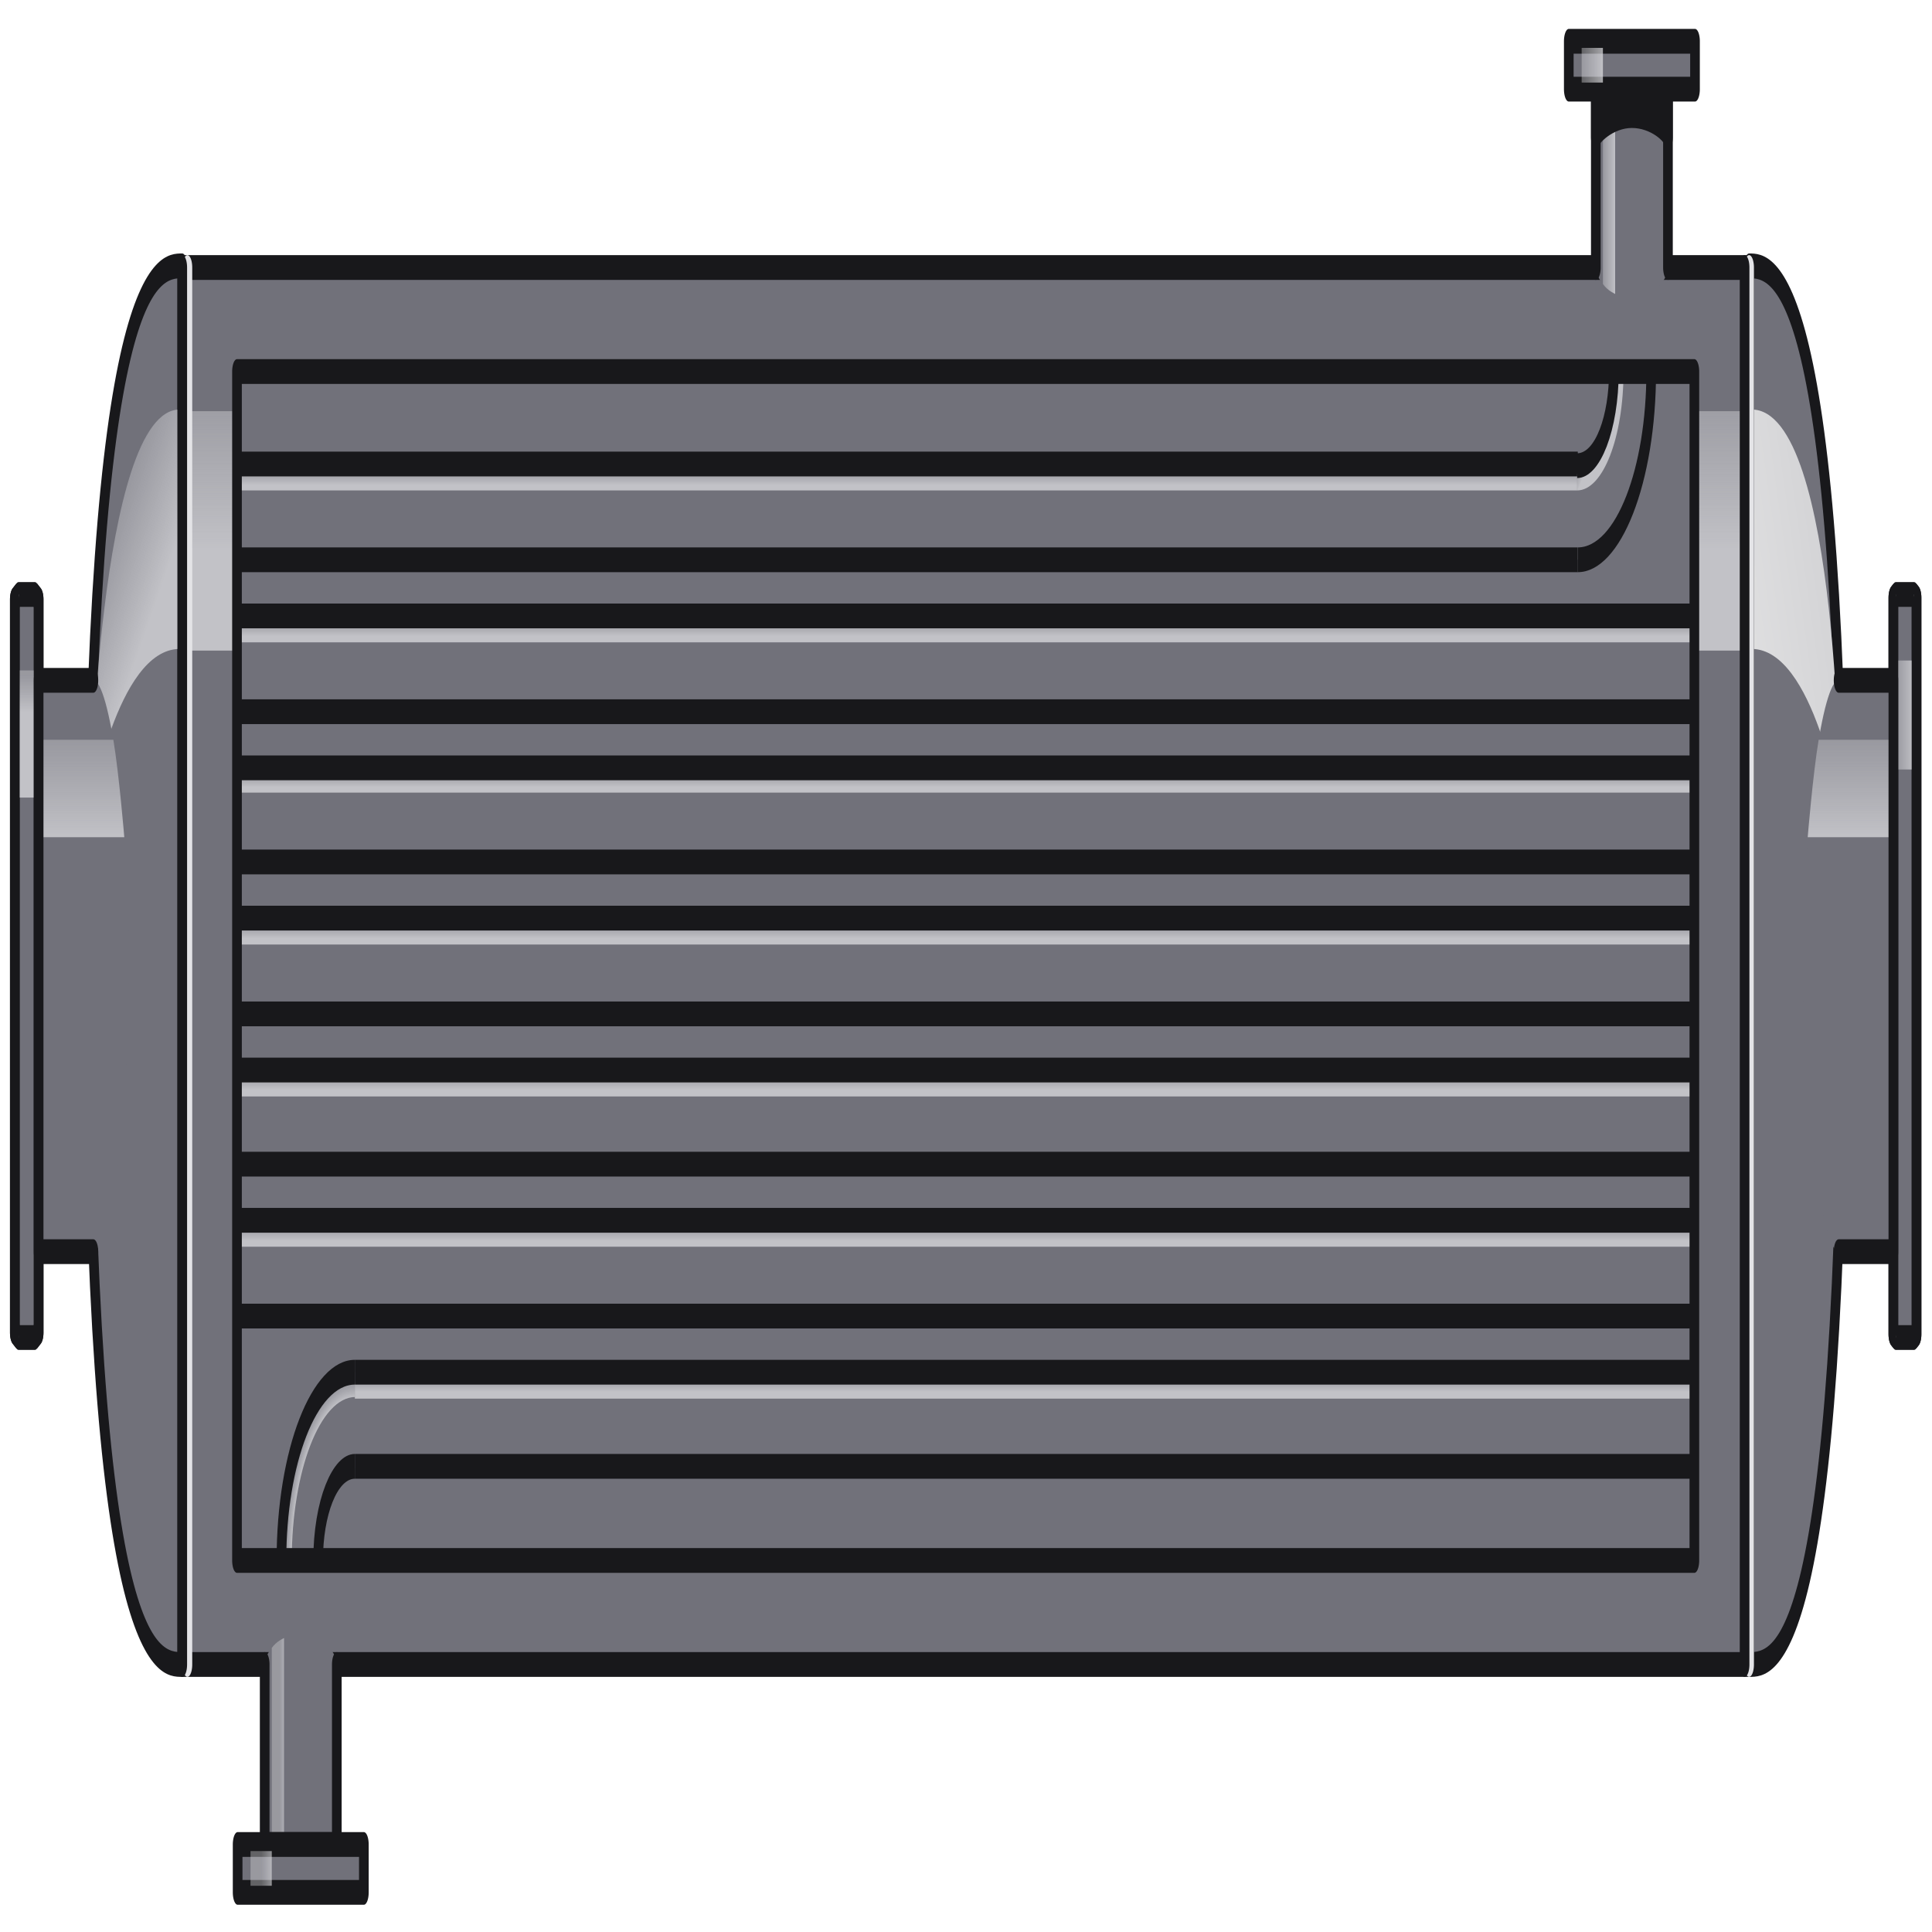
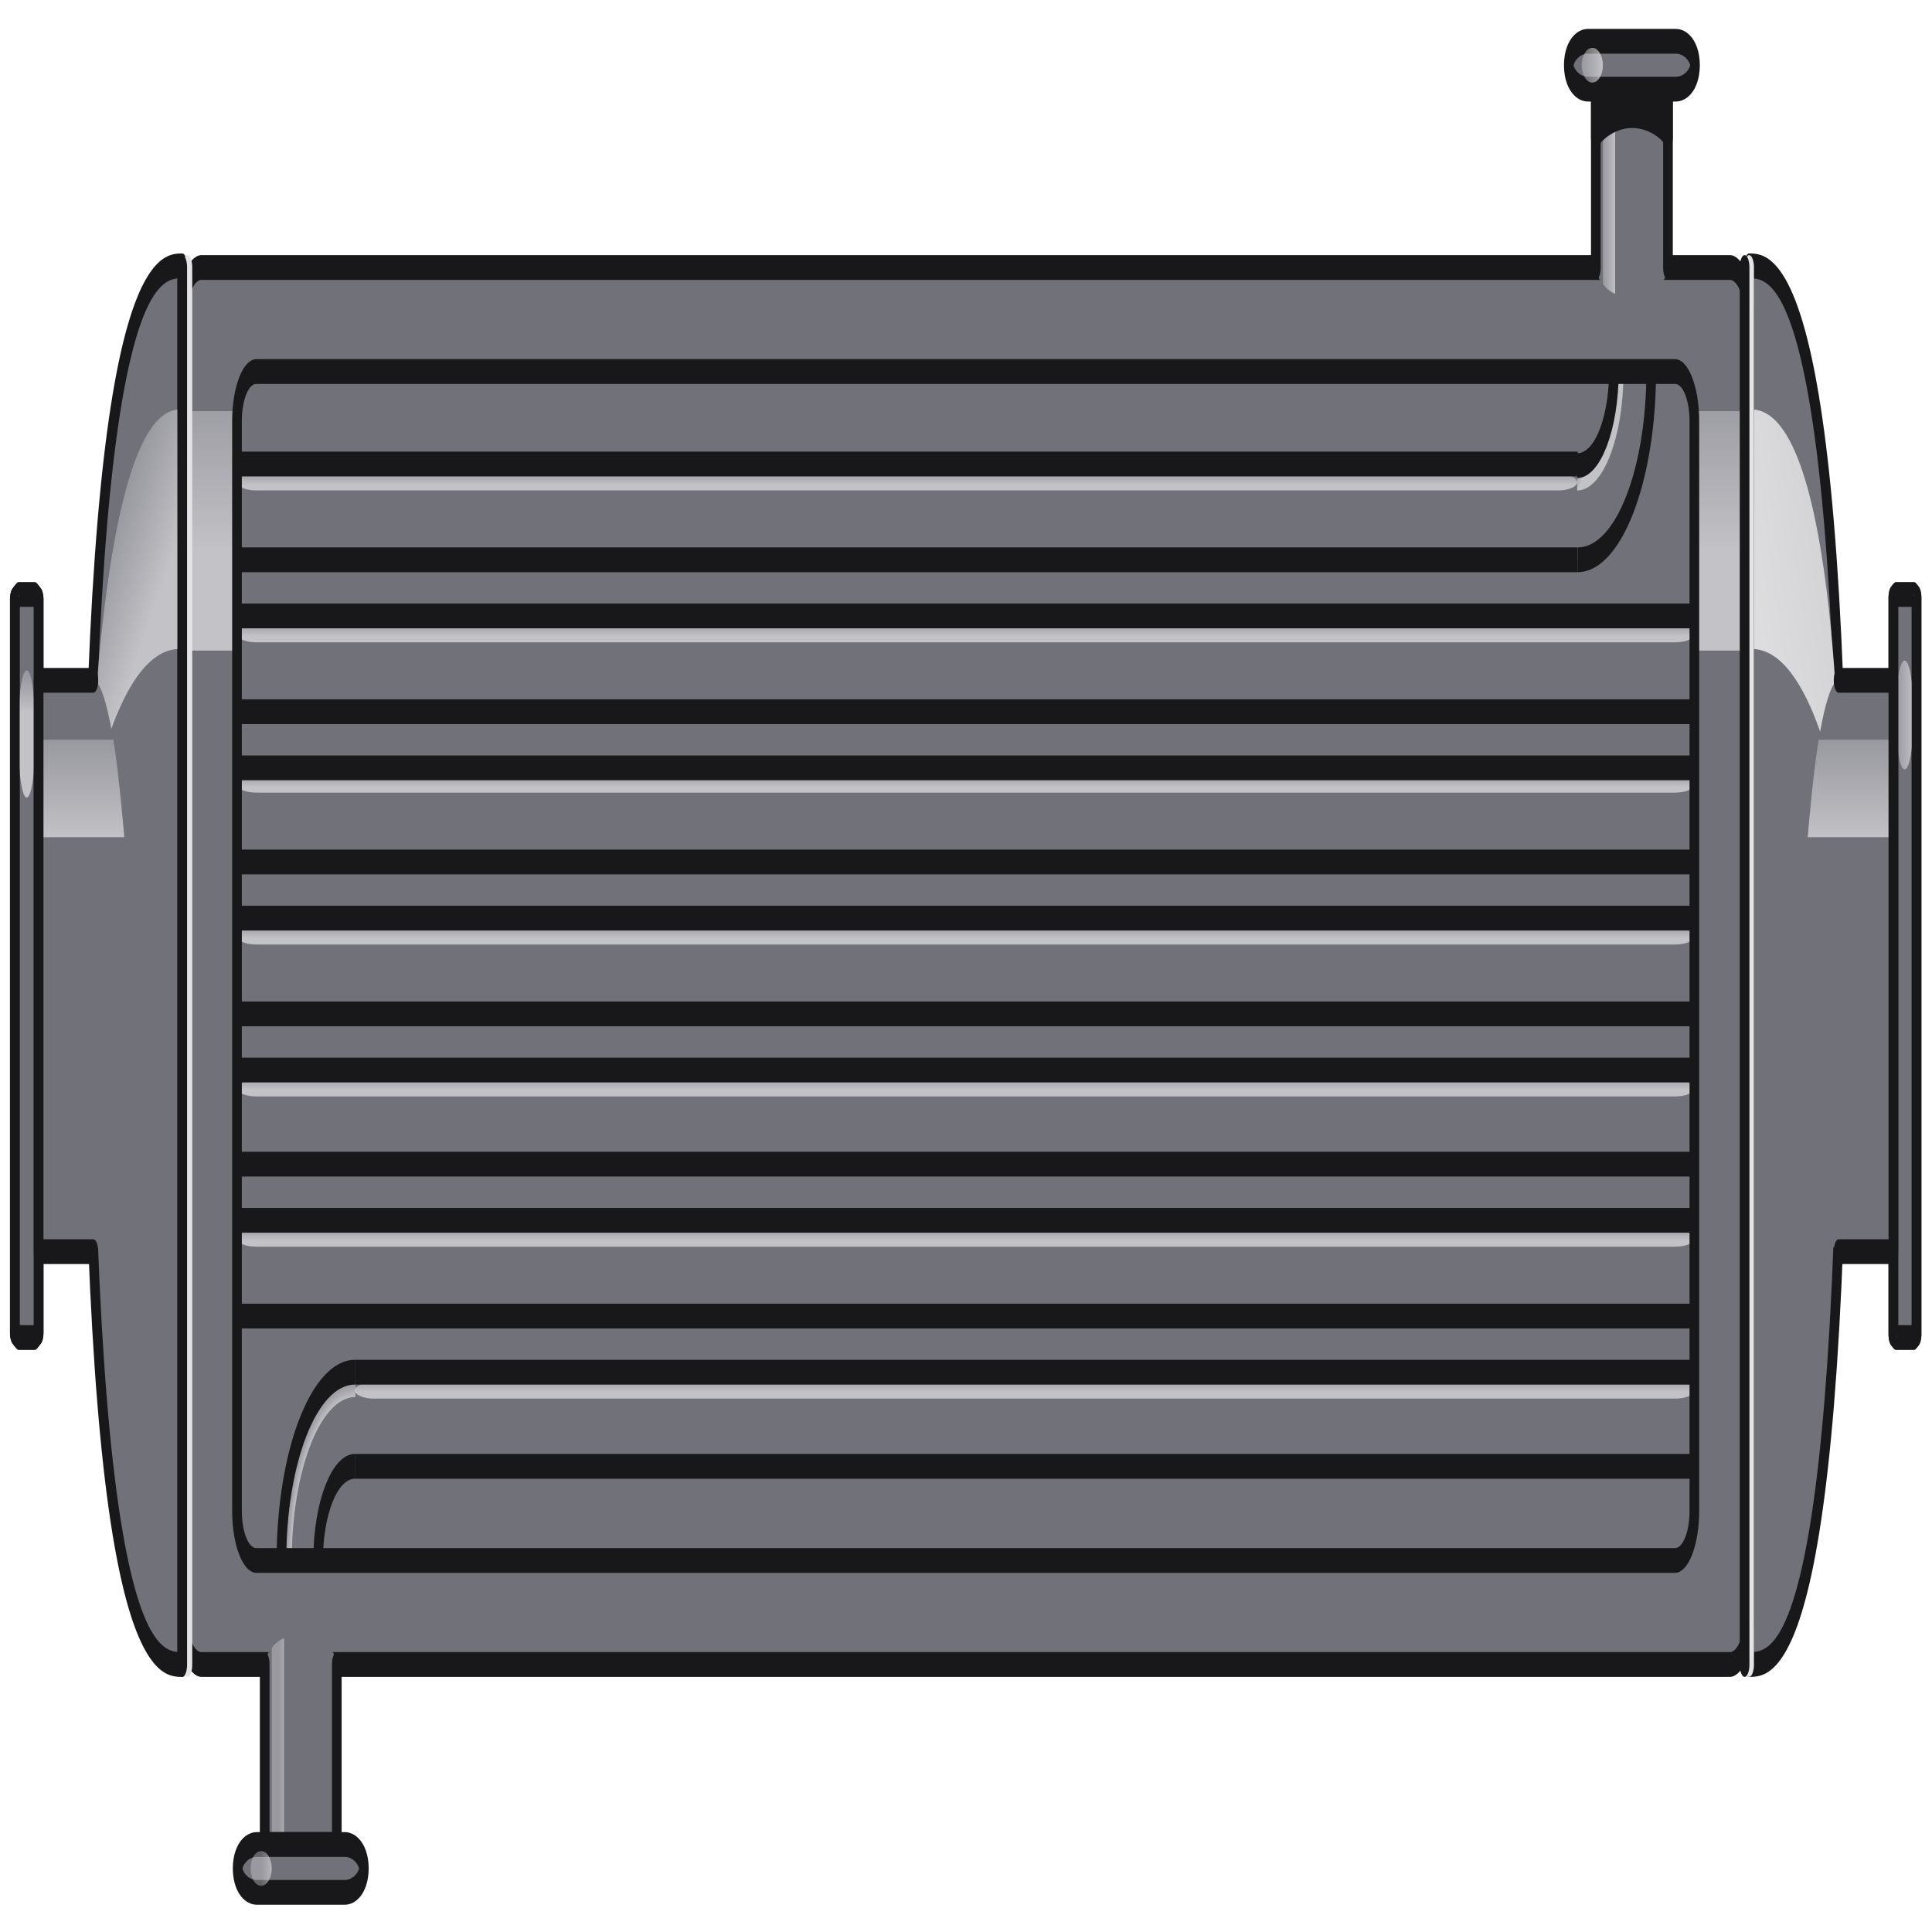
- <svg xmlns="http://www.w3.org/2000/svg" viewBox="0 0 100 100" width="100" height="100">
+ <svg xmlns="http://www.w3.org/2000/svg" viewBox="0 0 100 100" width="100%" height="100%">
  <g transform="scale(0.333333, 0.854701)">
    <defs>
     </defs>
    <g id="Shell">
      <g id="Right_Side_2_">
        <linearGradient id="Shape_10_" gradientUnits="userSpaceOnUse" x1="278.91" y1="16.875" x2="278.91" y2="100.509">
          <stop offset="0" stop-color="#71717a" />
          <stop offset="7.963187e-03" stop-color="#71717a" />
          <stop offset="0.127" stop-color="#71717a" />
          <stop offset="0.23" stop-color="#71717a" />
          <stop offset="0.302" stop-color="#71717a" />
          <stop offset="0.412" stop-color="#71717a" />
          <stop offset="0.523" stop-color="#71717a" />
          <stop offset="0.635" stop-color="#71717a" />
          <stop offset="0.748" stop-color="#71717a" />
          <stop offset="0.861" stop-color="#71717a" />
          <stop offset="0.973" stop-color="#71717a" />
          <stop offset="1" stop-color="#71717a" />
        </linearGradient>
        <path id="Shape_55_" fill="url(#Shape_10_)" stroke="#18181b" stroke-width="1.5" stroke-linecap="round" stroke-linejoin="round" stroke-miterlimit="10" d="M271.6,100.8c3.9,0,14.6,0,14.6-42.8c0-41.8-10.9-41.9-14.6-41.9C271.6,16.2,271.6,97.7,271.6,100.8z" />
        <linearGradient id="Reflection_11_" gradientUnits="userSpaceOnUse" x1="247.577" y1="48.348" x2="395.287" y2="-5.382">
          <stop offset="0" stop-color="#F4F4F4" />
          <stop offset="1" stop-color="#71717a" />
        </linearGradient>
        <path id="Reflection_33_" fill="url(#Reflection_11_)" d="M272,39.3c9.7,0,13.7,9.7,13.7,9.7s0-24.2-13.7-24.2V39.3z" />
      </g>
      <g id="Body_Shell">
        <linearGradient id="Shape_11_" gradientUnits="userSpaceOnUse" x1="149.985" y1="16.477" x2="149.985" y2="100.924">
          <stop offset="0" stop-color="#71717a" />
          <stop offset="4.758149e-02" stop-color="#71717a" />
          <stop offset="0.151" stop-color="#71717a" />
          <stop offset="0.239" stop-color="#71717a" />
          <stop offset="0.302" stop-color="#71717a" />
          <stop offset="0.407" stop-color="#71717a" />
          <stop offset="0.514" stop-color="#71717a" />
          <stop offset="0.621" stop-color="#71717a" />
          <stop offset="0.729" stop-color="#71717a" />
          <stop offset="0.838" stop-color="#71717a" />
          <stop offset="0.945" stop-color="#71717a" />
          <stop offset="1" stop-color="#71717a" />
        </linearGradient>
-         <rect id="Shape_54_" x="28.3" y="16.2" fill="url(#Shape_11_)" stroke="#18181b" stroke-width="1.5" stroke-linecap="round" stroke-linejoin="round" stroke-miterlimit="10" width="243.3" height="84.6" />
+         <rect rx="3" ry="3" id="Shape_54_" x="28.3" y="16.2" fill="url(#Shape_11_)" stroke="#18181b" stroke-width="1.5" stroke-linecap="round" stroke-linejoin="round" stroke-miterlimit="10" width="243.3" height="84.6" />
        <linearGradient id="Reflection_12_" gradientUnits="userSpaceOnUse" x1="149.99" y1="23.322" x2="149.99" y2="33.2">
          <stop offset="0" stop-color="#d4d4d8" stop-opacity="0.4" />
          <stop offset="1" stop-color="#e4e4e7" stop-opacity="0.7" />
        </linearGradient>
        <path id="Reflection_32_" fill="url(#Reflection_12_)" d="M271.2,24.9c-10.6,0-236.8,0-242.5,0v14.5c5.5,0,225.8,0,242.5,0V24.9z" />
      </g>
      <g id="Left_Side_2_">
        <linearGradient id="Shape_12_" gradientUnits="userSpaceOnUse" x1="21.058" y1="16.373" x2="21.058" y2="100.758">
          <stop offset="0" stop-color="#71717a" />
          <stop offset="4.758149e-02" stop-color="#71717a" />
          <stop offset="0.151" stop-color="#71717a" />
          <stop offset="0.239" stop-color="#71717a" />
          <stop offset="0.302" stop-color="#71717a" />
          <stop offset="0.407" stop-color="#71717a" />
          <stop offset="0.514" stop-color="#71717a" />
          <stop offset="0.621" stop-color="#71717a" />
          <stop offset="0.729" stop-color="#71717a" />
          <stop offset="0.838" stop-color="#71717a" />
          <stop offset="0.945" stop-color="#71717a" />
          <stop offset="1" stop-color="#71717a" />
        </linearGradient>
        <path id="Shape_53_" fill="url(#Shape_12_)" stroke="#18181b" stroke-width="1.5" stroke-linecap="round" stroke-linejoin="round" stroke-miterlimit="10" d="M28.3,100.8c-3.8,0-14.6,0-14.6-42.8c0-41.8,10.9-41.9,14.6-41.9C28.3,16.2,28.3,98.4,28.3,100.8z" />
        <linearGradient id="Reflection_15_" gradientUnits="userSpaceOnUse" x1="16.544" y1="33.009" x2="22.538" y2="38.32">
          <stop offset="0" stop-color="#d4d4d8" stop-opacity="0.4" />
          <stop offset="1" stop-color="#e4e4e7" stop-opacity="0.7" />
        </linearGradient>
        <path id="Reflection_31_" fill="url(#Reflection_15_)" d="M27.9,39.3c-9.8,0-13.9,9.7-13.9,9.7s1.2-24.2,13.9-24.2V39.3z" />
      </g>
      <path id="Reflection_Lines" fill="none" stroke="#e4e4e7" stroke-width="1.5" stroke-linecap="round" stroke-linejoin="round" stroke-miterlimit="10" d="M29.1,16.2v84.6 M271.6,16.2v84.6" />
      <path id="Devider_Lines" fill="none" stroke="#18181b" stroke-width="1.5" stroke-linecap="round" stroke-linejoin="round" stroke-miterlimit="10" d="M28.3,16.2v84.6 M270.9,16.2v84.6" />
    </g>
    <g id="Outlet_Tube">
      <g id="Shell_Connection_3_">
        <linearGradient id="Shape_15_" gradientUnits="userSpaceOnUse" x1="41.435" y1="105.352" x2="51.26" y2="105.352">
          <stop offset="0" stop-color="#71717a" />
          <stop offset="3.767256e-02" stop-color="#71717a" />
          <stop offset="0.145" stop-color="#71717a" />
          <stop offset="0.237" stop-color="#71717a" />
          <stop offset="0.302" stop-color="#71717a" />
          <stop offset="0.418" stop-color="#71717a" />
          <stop offset="0.535" stop-color="#71717a" />
          <stop offset="0.653" stop-color="#71717a" />
          <stop offset="0.771" stop-color="#71717a" />
          <stop offset="0.889" stop-color="#71717a" />
          <stop offset="1" stop-color="#71717a" />
        </linearGradient>
        <path id="Shape_2_" fill="url(#Shape_15_)" d="M52.3,111.7H41.1v-10.9l0,0l0,0c0-0.8,2.5-1.8,5.6-1.8c3.1,0,5.6,1,5.6,1.8l0,0l0,0    V111.7z" />
        <linearGradient id="Reflection_16_" gradientUnits="userSpaceOnUse" x1="43.391" y1="105.265" x2="44.752" y2="105.265">
          <stop offset="0" stop-color="#d4d4d8" stop-opacity="0.4" />
          <stop offset="1" stop-color="#e4e4e7" stop-opacity="0.7" />
        </linearGradient>
        <path id="Reflection_2_" fill="url(#Reflection_16_)" d="M44.1,99.2c0,0-1.2,0.2-1.9,0.6c0,0.6,0,11.5,0,11.5h1.9V99.2z" />
        <polyline id="Outline_2_" fill="none" stroke="#18181b" stroke-width="1.5" stroke-linecap="round" stroke-linejoin="round" stroke-miterlimit="10" points="52.3,100.8 52.3,100.8 52.3,100.8 52.3,111.7 41.1,111.7 41.1,100.8" />
      </g>
      <g id="Flange_1_">
        <linearGradient id="Shape_16_" gradientUnits="userSpaceOnUse" x1="37.472" y1="113.121" x2="55.751" y2="113.121">
          <stop offset="0" stop-color="#71717a" />
          <stop offset="3.767256e-02" stop-color="#71717a" />
          <stop offset="0.145" stop-color="#71717a" />
          <stop offset="0.237" stop-color="#71717a" />
          <stop offset="0.302" stop-color="#71717a" />
          <stop offset="0.418" stop-color="#71717a" />
          <stop offset="0.535" stop-color="#71717a" />
          <stop offset="0.653" stop-color="#71717a" />
          <stop offset="0.771" stop-color="#71717a" />
          <stop offset="0.889" stop-color="#71717a" />
          <stop offset="1" stop-color="#71717a" />
        </linearGradient>
-         <rect id="Shape_1_" x="36.9" y="111.7" fill="url(#Shape_16_)" stroke="#18181b" stroke-width="1.5" stroke-linejoin="round" stroke-miterlimit="10" width="19.6" height="2.9" />
+         <rect rx="3" ry="3" id="Shape_1_" x="36.9" y="111.7" fill="url(#Shape_16_)" stroke="#18181b" stroke-width="1.5" stroke-linejoin="round" stroke-miterlimit="10" width="19.6" height="2.9" />
        <linearGradient id="Reflection_17_" gradientUnits="userSpaceOnUse" x1="40.582" y1="113.098" x2="42.824" y2="113.098">
          <stop offset="0" stop-color="#d4d4d8" stop-opacity="0.4" />
          <stop offset="1" stop-color="#e4e4e7" stop-opacity="0.7" />
        </linearGradient>
-         <rect id="Reflection_1_" x="38.9" y="112.1" fill="url(#Reflection_17_)" width="3.3" height="2.1" />
+         <rect rx="3" ry="3" id="Reflection_1_" x="38.9" y="112.1" fill="url(#Reflection_17_)" width="3.3" height="2.1" />
      </g>
    </g>
    <g id="Inlet_Tube">
      <g id="Shell_Connection_2_">
        <linearGradient id="Shape_17_" gradientUnits="userSpaceOnUse" x1="247.9" y1="11.662" x2="258.763" y2="11.662">
          <stop offset="0" stop-color="#71717a" />
          <stop offset="4.758149e-02" stop-color="#71717a" />
          <stop offset="0.151" stop-color="#71717a" />
          <stop offset="0.239" stop-color="#71717a" />
          <stop offset="0.302" stop-color="#71717a" />
          <stop offset="0.407" stop-color="#71717a" />
          <stop offset="0.514" stop-color="#71717a" />
          <stop offset="0.621" stop-color="#71717a" />
          <stop offset="0.729" stop-color="#71717a" />
          <stop offset="0.838" stop-color="#71717a" />
          <stop offset="0.945" stop-color="#71717a" />
          <stop offset="1" stop-color="#71717a" />
        </linearGradient>
        <path id="Shape_14_" fill="url(#Shape_17_)" d="M259,5.3h-11.2v10.9l0,0l0,0c0,0.8,2.5,1.8,5.6,1.8c3.1,0,5.6-1,5.6-1.8l0,0l0,0    V5.3z" />
        <linearGradient id="Reflection_18_" gradientUnits="userSpaceOnUse" x1="248.928" y1="11.741" x2="250.833" y2="11.741">
          <stop offset="0" stop-color="#d4d4d8" stop-opacity="0.4" />
          <stop offset="1" stop-color="#e4e4e7" stop-opacity="0.7" />
        </linearGradient>
        <path id="Reflection_14_" fill="url(#Reflection_18_)" d="M250.8,17.8c0,0-1.2-0.2-1.9-0.6c0-0.6,0-11.5,0-11.5h1.9V17.8z" />
        <polyline id="Outline_8_" fill="none" stroke="#18181b" stroke-width="1.5" stroke-linecap="round" stroke-linejoin="round" stroke-miterlimit="10" points="259,16.2 259,16.2 259,16.2 259,5.3 247.8,5.3 247.8,16.2" />
      </g>
      <g id="Flange">
        <path id="Shadow_2_" fill="#18181b" stroke="#18181b" stroke-width="1.5" stroke-linecap="round" stroke-linejoin="round" stroke-miterlimit="10" d="M259,8.3c0-0.4-2.5-1.3-5.6-1.3c-3.1,0-5.6,1-5.6,1.3V5.3H259V8.3z" />
        <linearGradient id="Shape_18_" gradientUnits="userSpaceOnUse" x1="243.6" y1="3.893" x2="263.075" y2="3.893">
          <stop offset="0" stop-color="#71717a" />
          <stop offset="4.758149e-02" stop-color="#71717a" />
          <stop offset="0.151" stop-color="#71717a" />
          <stop offset="0.239" stop-color="#71717a" />
          <stop offset="0.302" stop-color="#71717a" />
          <stop offset="0.407" stop-color="#71717a" />
          <stop offset="0.514" stop-color="#71717a" />
          <stop offset="0.621" stop-color="#71717a" />
          <stop offset="0.729" stop-color="#71717a" />
          <stop offset="0.838" stop-color="#71717a" />
          <stop offset="0.945" stop-color="#71717a" />
          <stop offset="1" stop-color="#71717a" />
        </linearGradient>
-         <rect id="Shape_13_" x="243.6" y="2.5" fill="url(#Shape_18_)" stroke="#18181b" stroke-width="1.5" stroke-linejoin="round" stroke-miterlimit="10" width="19.6" height="2.9" />
+         <rect rx="3" ry="3" id="Shape_13_" x="243.6" y="2.5" fill="url(#Shape_18_)" stroke="#18181b" stroke-width="1.5" stroke-linejoin="round" stroke-miterlimit="10" width="19.6" height="2.9" />
        <linearGradient id="Reflection_19_" gradientUnits="userSpaceOnUse" x1="245.603" y1="3.916" x2="248.938" y2="3.916">
          <stop offset="0" stop-color="#d4d4d8" stop-opacity="0.4" />
          <stop offset="1" stop-color="#e4e4e7" stop-opacity="0.7" />
        </linearGradient>
-         <rect id="Reflection_13_" x="245.6" y="2.9" fill="url(#Reflection_19_)" width="3.3" height="2.1" />
+         <rect rx="3" ry="3" id="Reflection_13_" x="245.6" y="2.9" fill="url(#Reflection_19_)" width="3.3" height="2.1" />
      </g>
    </g>
    <g id="Outlet_Shell">
      <g id="Flange_7_">
        <linearGradient id="Shape_19_" gradientUnits="userSpaceOnUse" x1="295.806" y1="35.967" x2="295.806" y2="81.036">
          <stop offset="0" stop-color="#71717a" />
          <stop offset="3.767256e-02" stop-color="#71717a" />
          <stop offset="0.145" stop-color="#71717a" />
          <stop offset="0.237" stop-color="#71717a" />
          <stop offset="0.302" stop-color="#71717a" />
          <stop offset="0.418" stop-color="#71717a" />
          <stop offset="0.535" stop-color="#71717a" />
          <stop offset="0.653" stop-color="#71717a" />
          <stop offset="0.771" stop-color="#71717a" />
          <stop offset="0.889" stop-color="#71717a" />
          <stop offset="1" stop-color="#71717a" />
        </linearGradient>
        <polygon id="Shape_32_" fill="url(#Shape_19_)" stroke="#18181b" stroke-width="1.5" stroke-linejoin="round" stroke-miterlimit="10" points="294,80.8 294.4,81 297.2,81 297.6,80.8 297.6,36.2 297.2,36 294.4,36 294,36.2" />
        <linearGradient id="Reflection_20_" gradientUnits="userSpaceOnUse" x1="294.44" y1="43.267" x2="297.174" y2="43.267">
          <stop offset="0" stop-color="#d4d4d8" stop-opacity="0.4" />
          <stop offset="1" stop-color="#e4e4e7" stop-opacity="0.7" />
        </linearGradient>
-         <rect id="Reflection_29_" x="294.4" y="40" fill="url(#Reflection_20_)" width="2.7" height="6.6" />
+         <rect rx="3" ry="3" id="Reflection_29_" x="294.4" y="40" fill="url(#Reflection_20_)" width="2.7" height="6.6" />
        <linearGradient id="Edge_Right_1_" gradientUnits="userSpaceOnUse" x1="297.398" y1="36.02" x2="297.398" y2="81.7">
          <stop offset="0" stop-color="#a1a1aa" />
          <stop offset="1" stop-color="#18181b" />
        </linearGradient>
        <polyline id="Edge_Right_6_" fill="url(#Edge_Right_1_)" stroke="#18181b" stroke-width="1.5" stroke-linejoin="round" stroke-miterlimit="10" points="297.2,81 297.6,80.8 297.6,36.2 297.2,36" />
        <linearGradient id="Edge_Left_1_" gradientUnits="userSpaceOnUse" x1="294.214" y1="36.045" x2="294.214" y2="92.38">
          <stop offset="0" stop-color="#71717a" />
          <stop offset="4.006578e-02" stop-color="#71717a" />
          <stop offset="8.471731e-02" stop-color="#71717a" />
          <stop offset="0.136" stop-color="#71717a" />
          <stop offset="0.208" stop-color="#71717a" />
          <stop offset="0.313" stop-color="#71717a" />
          <stop offset="0.405" stop-color="#71717a" />
          <stop offset="0.493" stop-color="#71717a" />
          <stop offset="0.578" stop-color="#71717a" />
          <stop offset="0.661" stop-color="#71717a" />
          <stop offset="0.742" stop-color="#71717a" />
          <stop offset="0.807" stop-color="#71717a" />
        </linearGradient>
        <polyline id="Edge_Left_6_" fill="url(#Edge_Left_1_)" stroke="#18181b" stroke-width="1.5" stroke-linejoin="round" stroke-miterlimit="10" points="294.4,36 294,36.2 294,80.8 294.4,81" />
      </g>
      <g id="Shell_Connection_1_">
        <linearGradient id="Shape_20_" gradientUnits="userSpaceOnUse" x1="286.981" y1="41.404" x2="286.981" y2="74.888">
          <stop offset="0" stop-color="#71717a" />
          <stop offset="3.767256e-02" stop-color="#71717a" />
          <stop offset="0.145" stop-color="#71717a" />
          <stop offset="0.237" stop-color="#71717a" />
          <stop offset="0.302" stop-color="#71717a" />
          <stop offset="0.418" stop-color="#71717a" />
          <stop offset="0.535" stop-color="#71717a" />
          <stop offset="0.653" stop-color="#71717a" />
          <stop offset="0.771" stop-color="#71717a" />
          <stop offset="0.889" stop-color="#71717a" />
          <stop offset="1" stop-color="#71717a" />
        </linearGradient>
        <path id="Shape_26_" fill="url(#Shape_20_)" d="M294,75.8V41.2h-8.5l0,0l0,0c-2.4,0-5.5,7.7-5.5,17.3c0,9.5,3.1,17.3,5.5,17.3l0,0    l0,0H294z" />
        <linearGradient id="Reflection_24_" gradientUnits="userSpaceOnUse" x1="287.088" y1="44.784" x2="287.088" y2="50.656">
          <stop offset="0" stop-color="#d4d4d8" stop-opacity="0.4" />
          <stop offset="1" stop-color="#e4e4e7" stop-opacity="0.7" />
        </linearGradient>
        <path id="Reflection_23_" fill="url(#Reflection_24_)" d="M280.7,50.7c0,0,0.8-3.8,1.7-5.9c1.7,0,11.1,0,11.1,0v5.9H280.7z" />
        <polyline id="Outline_10_" fill="none" stroke="#18181b" stroke-width="1.5" stroke-linecap="round" stroke-linejoin="round" stroke-miterlimit="10" points="285.5,75.8 285.5,75.8 285.5,75.8 294,75.8 294,41.2 285.5,41.2" />
      </g>
    </g>
    <g id="Inlet_Shell">
      <g id="Flange_5_">
        <linearGradient id="Shape_21_" gradientUnits="userSpaceOnUse" x1="4.159" y1="36.326" x2="4.159" y2="81.061">
          <stop offset="0" stop-color="#71717a" />
          <stop offset="4.758149e-02" stop-color="#71717a" />
          <stop offset="0.151" stop-color="#71717a" />
          <stop offset="0.239" stop-color="#71717a" />
          <stop offset="0.302" stop-color="#71717a" />
          <stop offset="0.407" stop-color="#71717a" />
          <stop offset="0.514" stop-color="#71717a" />
          <stop offset="0.621" stop-color="#71717a" />
          <stop offset="0.729" stop-color="#71717a" />
          <stop offset="0.838" stop-color="#71717a" />
          <stop offset="0.945" stop-color="#71717a" />
          <stop offset="1" stop-color="#71717a" />
        </linearGradient>
        <polygon id="Shape_25_" fill="url(#Shape_21_)" stroke="#18181b" stroke-width="1.5" stroke-linejoin="round" stroke-miterlimit="10" points="6,36.3 5.4,36 2.9,36 2.3,36.3 2.3,80.7 2.9,81 5.4,81 6,80.7" />
        <linearGradient id="Reflection_25_" gradientUnits="userSpaceOnUse" x1="4.159" y1="40.908" x2="4.159" y2="43.104">
          <stop offset="0" stop-color="#d4d4d8" stop-opacity="0.4" />
          <stop offset="1" stop-color="#e4e4e7" stop-opacity="0.7" />
        </linearGradient>
-         <rect id="Reflection_22_" x="2.9" y="40.6" fill="url(#Reflection_25_)" width="2.5" height="7.7" />
+         <rect rx="3" ry="3" id="Reflection_22_" x="2.9" y="40.6" fill="url(#Reflection_25_)" width="2.5" height="7.7" />
        <linearGradient id="Edge_Right_2_" gradientUnits="userSpaceOnUse" x1="5.701" y1="14.304" x2="5.701" y2="57.317">
          <stop offset="0" stop-color="#71717a" />
          <stop offset="1.586480e-02" stop-color="#71717a" />
          <stop offset="0.117" stop-color="#71717a" />
          <stop offset="0.218" stop-color="#71717a" />
          <stop offset="0.319" stop-color="#71717a" />
          <stop offset="0.418" stop-color="#71717a" />
          <stop offset="0.54" stop-color="#71717a" />
          <stop offset="0.712" stop-color="#71717a" />
          <stop offset="0.913" stop-color="#71717a" />
          <stop offset="1" stop-color="#71717a" />
        </linearGradient>
        <polyline id="Edge_Right_5_" fill="url(#Edge_Right_2_)" stroke="#18181b" stroke-width="1.5" stroke-linejoin="round" stroke-miterlimit="10" points="5.4,36 6,36.3 6,80.7 5.4,81" />
        <linearGradient id="Edge_Left_2_" gradientUnits="userSpaceOnUse" x1="2.616" y1="35.966" x2="2.616" y2="81.037">
          <stop offset="0" stop-color="#e4e4e7" />
          <stop offset="1" stop-color="#52525b" />
        </linearGradient>
        <polyline id="Edge_Left_5_" fill="url(#Edge_Left_2_)" stroke="#18181b" stroke-width="1.5" stroke-linejoin="round" stroke-miterlimit="10" points="2.9,81 2.3,80.7 2.3,36.3 2.9,36" />
      </g>
      <g id="Shell_Connection">
        <linearGradient id="Shape_22_" gradientUnits="userSpaceOnUse" x1="12.982" y1="41.62" x2="12.982" y2="75.084">
          <stop offset="0" stop-color="#71717a" />
          <stop offset="4.758149e-02" stop-color="#71717a" />
          <stop offset="0.151" stop-color="#71717a" />
          <stop offset="0.239" stop-color="#71717a" />
          <stop offset="0.302" stop-color="#71717a" />
          <stop offset="0.407" stop-color="#71717a" />
          <stop offset="0.514" stop-color="#71717a" />
          <stop offset="0.621" stop-color="#71717a" />
          <stop offset="0.729" stop-color="#71717a" />
          <stop offset="0.838" stop-color="#71717a" />
          <stop offset="0.945" stop-color="#71717a" />
          <stop offset="1" stop-color="#71717a" />
        </linearGradient>
        <path id="Shape_24_" fill="url(#Shape_22_)" d="M6,75.8V41.2h8.5l0,0l0,0c2.4,0,5.5,7.7,5.5,17.3c0,9.5-3.1,17.3-5.5,17.3l0,0l0,0    H6z" />
        <linearGradient id="Reflection_26_" gradientUnits="userSpaceOnUse" x1="12.873" y1="44.785" x2="12.873" y2="50.656">
          <stop offset="0" stop-color="#d4d4d8" stop-opacity="0.4" />
          <stop offset="1" stop-color="#e4e4e7" stop-opacity="0.7" />
        </linearGradient>
        <path id="Reflection_21_" fill="url(#Reflection_26_)" d="M19.3,50.7c0,0-0.8-3.8-1.7-5.9c-1.7,0-11.1,0-11.1,0v5.9H19.3z" />
        <polyline id="Outline_1_" fill="none" stroke="#18181b" stroke-width="1.5" stroke-linecap="round" stroke-linejoin="round" stroke-miterlimit="10" points="14.5,75.8 14.5,75.8 14.5,75.8 6,75.8 6,41.2 14.5,41.2" />
      </g>
    </g>
    <g id="Inside_View">
      <linearGradient id="Gradation_Area_Cold_1_" gradientUnits="userSpaceOnUse" x1="149.984" y1="93.501" x2="149.984" y2="24.652">
        <stop offset="0" stop-color="#71717a" />
        <stop offset="1" stop-color="#71717a" />
      </linearGradient>
-       <rect id="Gradation_Area_Cold" x="36.8" y="22.5" fill="url(#Gradation_Area_Cold_1_)" width="226.3" height="72" />
+       <rect rx="3" ry="3" id="Gradation_Area_Cold" x="36.8" y="22.5" fill="url(#Gradation_Area_Cold_1_)" width="226.3" height="72" />
      <g id="Tubes">
        <g id="_x39_0_Degree_Tube_1_">
          <radialGradient id="Shape_23_" cx="55.109" cy="94.537" r="11.515" gradientUnits="userSpaceOnUse">
            <stop offset="0.5" stop-color="#71717a" />
            <stop offset="0.513" stop-color="#71717a" />
            <stop offset="0.57" stop-color="#71717a" />
            <stop offset="0.626" stop-color="#71717a" />
            <stop offset="0.682" stop-color="#71717a" />
            <stop offset="0.735" stop-color="#71717a" />
            <stop offset="0.786" stop-color="#71717a" />
            <stop offset="0.832" stop-color="#71717a" />
            <stop offset="0.872" stop-color="#71717a" />
            <stop offset="0.912" stop-color="#71717a" />
            <stop offset="0.952" stop-color="#71717a" />
            <stop offset="0.991" stop-color="#71717a" />
            <stop offset="1" stop-color="#71717a" />
          </radialGradient>
          <path id="Shape_3_" fill="url(#Shape_23_)" d="M43.7,94.5c0-6.3,5.1-11.4,11.4-11.4v5.8c-3.1,0-5.7,2.5-5.7,5.7H43.7z" />
          <radialGradient id="Reflection_27_" cx="55.142" cy="94.497" r="10.721" gradientUnits="userSpaceOnUse">
            <stop offset="0.916" stop-color="#e4e4e7" stop-opacity="0.7" />
            <stop offset="1" stop-color="#d4d4d8" stop-opacity="0.4" />
          </radialGradient>
          <path id="Reflection_4_" fill="url(#Reflection_27_)" d="M45.3,94.5c0-5.4,4.4-9.9,9.9-9.9c0,0,0,0,0,0v-1l0,0     c-6,0-10.8,4.8-10.8,10.8c0,0,0,0,0,0L45.3,94.5C45.3,94.5,45.3,94.5,45.3,94.5z" />
          <path id="Outline_4_" fill="none" stroke="#18181b" stroke-width="1.5" stroke-miterlimit="10" d="M43.7,94.5     c0-6.3,5.1-11.4,11.4-11.4 M55.1,88.8c-3.1,0-5.7,2.5-5.7,5.7" />
        </g>
        <g id="Tube_7">
          <linearGradient id="Shape_27_" gradientUnits="userSpaceOnUse" x1="159.135" y1="83.075" x2="159.135" y2="88.814">
            <stop offset="0" stop-color="#71717a" />
            <stop offset="4.758149e-02" stop-color="#71717a" />
            <stop offset="0.151" stop-color="#71717a" />
            <stop offset="0.239" stop-color="#71717a" />
            <stop offset="0.302" stop-color="#71717a" />
            <stop offset="0.407" stop-color="#71717a" />
            <stop offset="0.514" stop-color="#71717a" />
            <stop offset="0.621" stop-color="#71717a" />
            <stop offset="0.729" stop-color="#71717a" />
            <stop offset="0.838" stop-color="#71717a" />
            <stop offset="0.945" stop-color="#71717a" />
            <stop offset="1" stop-color="#71717a" />
          </linearGradient>
-           <rect id="Shape_4_" x="55.1" y="83.1" fill="url(#Shape_27_)" width="208" height="5.8" />
+           <rect rx="3" ry="3" id="Shape_4_" x="55.1" y="83.1" fill="url(#Shape_27_)" width="208" height="5.8" />
          <linearGradient id="Reflection_28_" gradientUnits="userSpaceOnUse" x1="159.135" y1="83.465" x2="159.135" y2="84.28">
            <stop offset="0" stop-color="#d4d4d8" stop-opacity="0.4" />
            <stop offset="1" stop-color="#e4e4e7" stop-opacity="0.7" />
          </linearGradient>
-           <rect id="Reflection_5_" x="55.1" y="83.7" fill="url(#Reflection_28_)" width="208" height="1" />
+           <rect rx="3" ry="3" id="Reflection_5_" x="55.1" y="83.7" fill="url(#Reflection_28_)" width="208" height="1" />
          <path id="Outline_6_" fill="none" stroke="#18181b" stroke-width="1.5" stroke-miterlimit="10" d="M55.1,83.1h208 M263.1,88.8     h-208" />
        </g>
        <g id="Tube_6">
          <linearGradient id="Shape_28_" gradientUnits="userSpaceOnUse" x1="149.983" y1="73.921" x2="149.983" y2="79.66">
            <stop offset="0" stop-color="#71717a" />
            <stop offset="4.758149e-02" stop-color="#71717a" />
            <stop offset="0.151" stop-color="#71717a" />
            <stop offset="0.239" stop-color="#71717a" />
            <stop offset="0.302" stop-color="#71717a" />
            <stop offset="0.407" stop-color="#71717a" />
            <stop offset="0.514" stop-color="#71717a" />
            <stop offset="0.621" stop-color="#71717a" />
            <stop offset="0.729" stop-color="#71717a" />
            <stop offset="0.838" stop-color="#71717a" />
            <stop offset="0.945" stop-color="#71717a" />
            <stop offset="1" stop-color="#71717a" />
          </linearGradient>
-           <rect id="Shape_9_" x="36.8" y="73.9" fill="url(#Shape_28_)" width="226.3" height="5.8" />
+           <rect rx="3" ry="3" id="Shape_9_" x="36.8" y="73.9" fill="url(#Shape_28_)" width="226.3" height="5.8" />
          <linearGradient id="Reflection_30_" gradientUnits="userSpaceOnUse" x1="149.983" y1="74.311" x2="149.983" y2="75.127">
            <stop offset="0" stop-color="#d4d4d8" stop-opacity="0.4" />
            <stop offset="1" stop-color="#e4e4e7" stop-opacity="0.7" />
          </linearGradient>
-           <rect id="Reflection_10_" x="36.8" y="74.5" fill="url(#Reflection_30_)" width="226.3" height="1" />
+           <rect rx="3" ry="3" id="Reflection_10_" x="36.8" y="74.5" fill="url(#Reflection_30_)" width="226.3" height="1" />
          <path id="Outline_13_" fill="none" stroke="#18181b" stroke-width="1.5" stroke-miterlimit="10" d="M36.8,73.9h226.3      M263.1,79.7H36.8" />
        </g>
        <g id="Tube_5">
          <linearGradient id="Shape_29_" gradientUnits="userSpaceOnUse" x1="149.983" y1="64.768" x2="149.983" y2="70.507">
            <stop offset="0" stop-color="#71717a" />
            <stop offset="4.758149e-02" stop-color="#71717a" />
            <stop offset="0.151" stop-color="#71717a" />
            <stop offset="0.239" stop-color="#71717a" />
            <stop offset="0.302" stop-color="#71717a" />
            <stop offset="0.407" stop-color="#71717a" />
            <stop offset="0.514" stop-color="#71717a" />
            <stop offset="0.621" stop-color="#71717a" />
            <stop offset="0.729" stop-color="#71717a" />
            <stop offset="0.838" stop-color="#71717a" />
            <stop offset="0.945" stop-color="#71717a" />
            <stop offset="1" stop-color="#71717a" />
          </linearGradient>
-           <rect id="Shape_8_" x="36.8" y="64.8" fill="url(#Shape_29_)" width="226.3" height="5.8" />
+           <rect rx="3" ry="3" id="Shape_8_" x="36.8" y="64.8" fill="url(#Shape_29_)" width="226.3" height="5.8" />
          <linearGradient id="Reflection_34_" gradientUnits="userSpaceOnUse" x1="149.983" y1="65.158" x2="149.983" y2="65.974">
            <stop offset="0" stop-color="#d4d4d8" stop-opacity="0.4" />
            <stop offset="1" stop-color="#e4e4e7" stop-opacity="0.7" />
          </linearGradient>
-           <rect id="Reflection_9_" x="36.8" y="65.4" fill="url(#Reflection_34_)" width="226.3" height="1" />
+           <rect rx="3" ry="3" id="Reflection_9_" x="36.8" y="65.4" fill="url(#Reflection_34_)" width="226.3" height="1" />
          <path id="Outline_12_" fill="none" stroke="#18181b" stroke-width="1.5" stroke-miterlimit="10" d="M36.8,64.8h226.3      M263.1,70.5H36.8" />
        </g>
        <g id="Tube_4">
          <linearGradient id="Shape_30_" gradientUnits="userSpaceOnUse" x1="149.983" y1="55.615" x2="149.983" y2="61.353">
            <stop offset="0" stop-color="#71717a" />
            <stop offset="4.758149e-02" stop-color="#71717a" />
            <stop offset="0.151" stop-color="#71717a" />
            <stop offset="0.239" stop-color="#71717a" />
            <stop offset="0.302" stop-color="#71717a" />
            <stop offset="0.407" stop-color="#71717a" />
            <stop offset="0.514" stop-color="#71717a" />
            <stop offset="0.621" stop-color="#71717a" />
            <stop offset="0.729" stop-color="#71717a" />
            <stop offset="0.838" stop-color="#71717a" />
            <stop offset="0.945" stop-color="#71717a" />
            <stop offset="1" stop-color="#71717a" />
          </linearGradient>
-           <rect id="Shape_7_" x="36.8" y="55.6" fill="url(#Shape_30_)" width="226.3" height="5.8" />
+           <rect rx="3" ry="3" id="Shape_7_" x="36.8" y="55.6" fill="url(#Shape_30_)" width="226.3" height="5.8" />
          <linearGradient id="Reflection_35_" gradientUnits="userSpaceOnUse" x1="149.983" y1="56.004" x2="149.983" y2="56.82">
            <stop offset="0" stop-color="#d4d4d8" stop-opacity="0.4" />
            <stop offset="1" stop-color="#e4e4e7" stop-opacity="0.7" />
          </linearGradient>
-           <rect id="Reflection_8_" x="36.8" y="56.2" fill="url(#Reflection_35_)" width="226.3" height="1" />
+           <rect rx="3" ry="3" id="Reflection_8_" x="36.8" y="56.2" fill="url(#Reflection_35_)" width="226.3" height="1" />
          <path id="Outline_11_" fill="none" stroke="#18181b" stroke-width="1.5" stroke-miterlimit="10" d="M36.8,55.6h226.3      M263.1,61.4H36.8" />
        </g>
        <g id="Tube_3">
          <linearGradient id="Shape_31_" gradientUnits="userSpaceOnUse" x1="149.983" y1="46.461" x2="149.983" y2="52.199">
            <stop offset="0" stop-color="#71717a" />
            <stop offset="4.758149e-02" stop-color="#71717a" />
            <stop offset="0.151" stop-color="#71717a" />
            <stop offset="0.239" stop-color="#71717a" />
            <stop offset="0.302" stop-color="#71717a" />
            <stop offset="0.407" stop-color="#71717a" />
            <stop offset="0.514" stop-color="#71717a" />
            <stop offset="0.621" stop-color="#71717a" />
            <stop offset="0.729" stop-color="#71717a" />
            <stop offset="0.838" stop-color="#71717a" />
            <stop offset="0.945" stop-color="#71717a" />
            <stop offset="1" stop-color="#71717a" />
          </linearGradient>
-           <rect id="Shape_6_" x="36.8" y="46.5" fill="url(#Shape_31_)" width="226.3" height="5.8" />
+           <rect rx="3" ry="3" id="Shape_6_" x="36.8" y="46.5" fill="url(#Shape_31_)" width="226.3" height="5.8" />
          <linearGradient id="Reflection_36_" gradientUnits="userSpaceOnUse" x1="149.983" y1="46.851" x2="149.983" y2="47.667">
            <stop offset="0" stop-color="#d4d4d8" stop-opacity="0.4" />
            <stop offset="1" stop-color="#e4e4e7" stop-opacity="0.7" />
          </linearGradient>
-           <rect id="Reflection_7_" x="36.8" y="47" fill="url(#Reflection_36_)" width="226.3" height="1" />
+           <rect rx="3" ry="3" id="Reflection_7_" x="36.8" y="47" fill="url(#Reflection_36_)" width="226.3" height="1" />
          <path id="Outline_9_" fill="none" stroke="#18181b" stroke-width="1.5" stroke-miterlimit="10" d="M36.8,46.5h226.3 M263.1,52.2     H36.8" />
        </g>
        <g id="Tube_2">
          <linearGradient id="Shape_33_" gradientUnits="userSpaceOnUse" x1="149.983" y1="37.307" x2="149.983" y2="43.045">
            <stop offset="0" stop-color="#71717a" />
            <stop offset="4.758149e-02" stop-color="#71717a" />
            <stop offset="0.151" stop-color="#71717a" />
            <stop offset="0.239" stop-color="#71717a" />
            <stop offset="0.302" stop-color="#71717a" />
            <stop offset="0.407" stop-color="#71717a" />
            <stop offset="0.514" stop-color="#71717a" />
            <stop offset="0.621" stop-color="#71717a" />
            <stop offset="0.729" stop-color="#71717a" />
            <stop offset="0.838" stop-color="#71717a" />
            <stop offset="0.945" stop-color="#71717a" />
            <stop offset="1" stop-color="#71717a" />
          </linearGradient>
-           <rect id="Shape_5_" x="36.8" y="37.3" fill="url(#Shape_33_)" width="226.3" height="5.8" />
+           <rect rx="3" ry="3" id="Shape_5_" x="36.8" y="37.3" fill="url(#Shape_33_)" width="226.3" height="5.8" />
          <linearGradient id="Reflection_37_" gradientUnits="userSpaceOnUse" x1="149.983" y1="37.698" x2="149.983" y2="38.513">
            <stop offset="0" stop-color="#d4d4d8" stop-opacity="0.4" />
            <stop offset="1" stop-color="#e4e4e7" stop-opacity="0.7" />
          </linearGradient>
-           <rect id="Reflection_6_" x="36.8" y="37.9" fill="url(#Reflection_37_)" width="226.3" height="1" />
+           <rect rx="3" ry="3" id="Reflection_6_" x="36.8" y="37.9" fill="url(#Reflection_37_)" width="226.3" height="1" />
          <path id="Outline_7_" fill="none" stroke="#18181b" stroke-width="1.5" stroke-miterlimit="10" d="M36.8,37.3h226.3 M263.1,43.1     H36.8" />
        </g>
        <g id="Tube_1">
          <linearGradient id="Shape_34_" gradientUnits="userSpaceOnUse" x1="140.889" y1="28.154" x2="140.889" y2="33.892">
            <stop offset="0" stop-color="#71717a" />
            <stop offset="4.758149e-02" stop-color="#71717a" />
            <stop offset="0.151" stop-color="#71717a" />
            <stop offset="0.239" stop-color="#71717a" />
            <stop offset="0.302" stop-color="#71717a" />
            <stop offset="0.407" stop-color="#71717a" />
            <stop offset="0.514" stop-color="#71717a" />
            <stop offset="0.621" stop-color="#71717a" />
            <stop offset="0.729" stop-color="#71717a" />
            <stop offset="0.838" stop-color="#71717a" />
            <stop offset="0.945" stop-color="#71717a" />
            <stop offset="1" stop-color="#71717a" />
          </linearGradient>
-           <rect id="Shape_44_" x="36.8" y="28.1" fill="url(#Shape_34_)" width="208.1" height="5.8" />
+           <rect rx="3" ry="3" id="Shape_44_" x="36.8" y="28.1" fill="url(#Shape_34_)" width="208.1" height="5.8" />
          <linearGradient id="Reflection_38_" gradientUnits="userSpaceOnUse" x1="140.889" y1="28.544" x2="140.889" y2="29.36">
            <stop offset="0" stop-color="#d4d4d8" stop-opacity="0.4" />
            <stop offset="1" stop-color="#e4e4e7" stop-opacity="0.7" />
          </linearGradient>
-           <rect id="Reflection_3_" x="36.8" y="28.7" fill="url(#Reflection_38_)" width="208.1" height="1" />
+           <rect rx="3" ry="3" id="Reflection_3_" x="36.8" y="28.7" fill="url(#Reflection_38_)" width="208.1" height="1" />
          <path id="Outline_3_" fill="none" stroke="#18181b" stroke-width="1.5" stroke-miterlimit="10" d="M36.8,28.1H245 M245,33.9     H36.8" />
        </g>
        <g id="_x39_0_Degree_Tube">
          <radialGradient id="Shape_35_" cx="244.947" cy="22.501" r="11.408" gradientUnits="userSpaceOnUse">
            <stop offset="0.502" stop-color="#71717a" />
            <stop offset="0.51" stop-color="#71717a" />
            <stop offset="0.547" stop-color="#71717a" />
            <stop offset="0.584" stop-color="#71717a" />
            <stop offset="0.621" stop-color="#71717a" />
            <stop offset="0.658" stop-color="#71717a" />
            <stop offset="0.705" stop-color="#71717a" />
            <stop offset="0.757" stop-color="#71717a" />
            <stop offset="0.813" stop-color="#71717a" />
            <stop offset="0.87" stop-color="#71717a" />
            <stop offset="0.929" stop-color="#71717a" />
            <stop offset="0.989" stop-color="#71717a" />
            <stop offset="1" stop-color="#71717a" />
          </radialGradient>
          <path id="Shape" fill="url(#Shape_35_)" d="M256.4,22.5c0,6.3-5.1,11.4-11.4,11.4v-5.8c3.1,0,5.7-2.5,5.7-5.7H256.4z" />
          <linearGradient id="Reflection_39_" gradientUnits="userSpaceOnUse" x1="247.911" y1="25.441" x2="248.6" y2="26.13">
            <stop offset="0" stop-color="#d4d4d8" stop-opacity="0.4" />
            <stop offset="1" stop-color="#e4e4e7" stop-opacity="0.7" />
          </linearGradient>
          <path id="Reflection" fill="url(#Reflection_39_)" d="M251.2,22.5c0,2.8-1.8,5.1-4.3,5.9c-0.6,0.2-1.3,0.3-2,0.3v1     c4,0,7.2-3.2,7.2-7.2H251.2z" />
          <path id="Outline_5_" fill="none" stroke="#18181b" stroke-width="1.5" stroke-miterlimit="10" d="M250.6,22.5     c0,3.1-2.5,5.7-5.7,5.7 M245,33.9c6.3,0,11.4-5.1,11.4-11.4" />
        </g>
      </g>
-       <rect id="Outline" x="36.8" y="22.5" fill="none" stroke="#18181b" stroke-width="1.5" stroke-linecap="round" stroke-linejoin="round" stroke-miterlimit="10" width="226.3" height="72" />
+       <rect rx="3" ry="3" id="Outline" x="36.8" y="22.5" fill="none" stroke="#18181b" stroke-width="1.5" stroke-linecap="round" stroke-linejoin="round" stroke-miterlimit="10" width="226.3" height="72" />
    </g>
  </g>
</svg>
